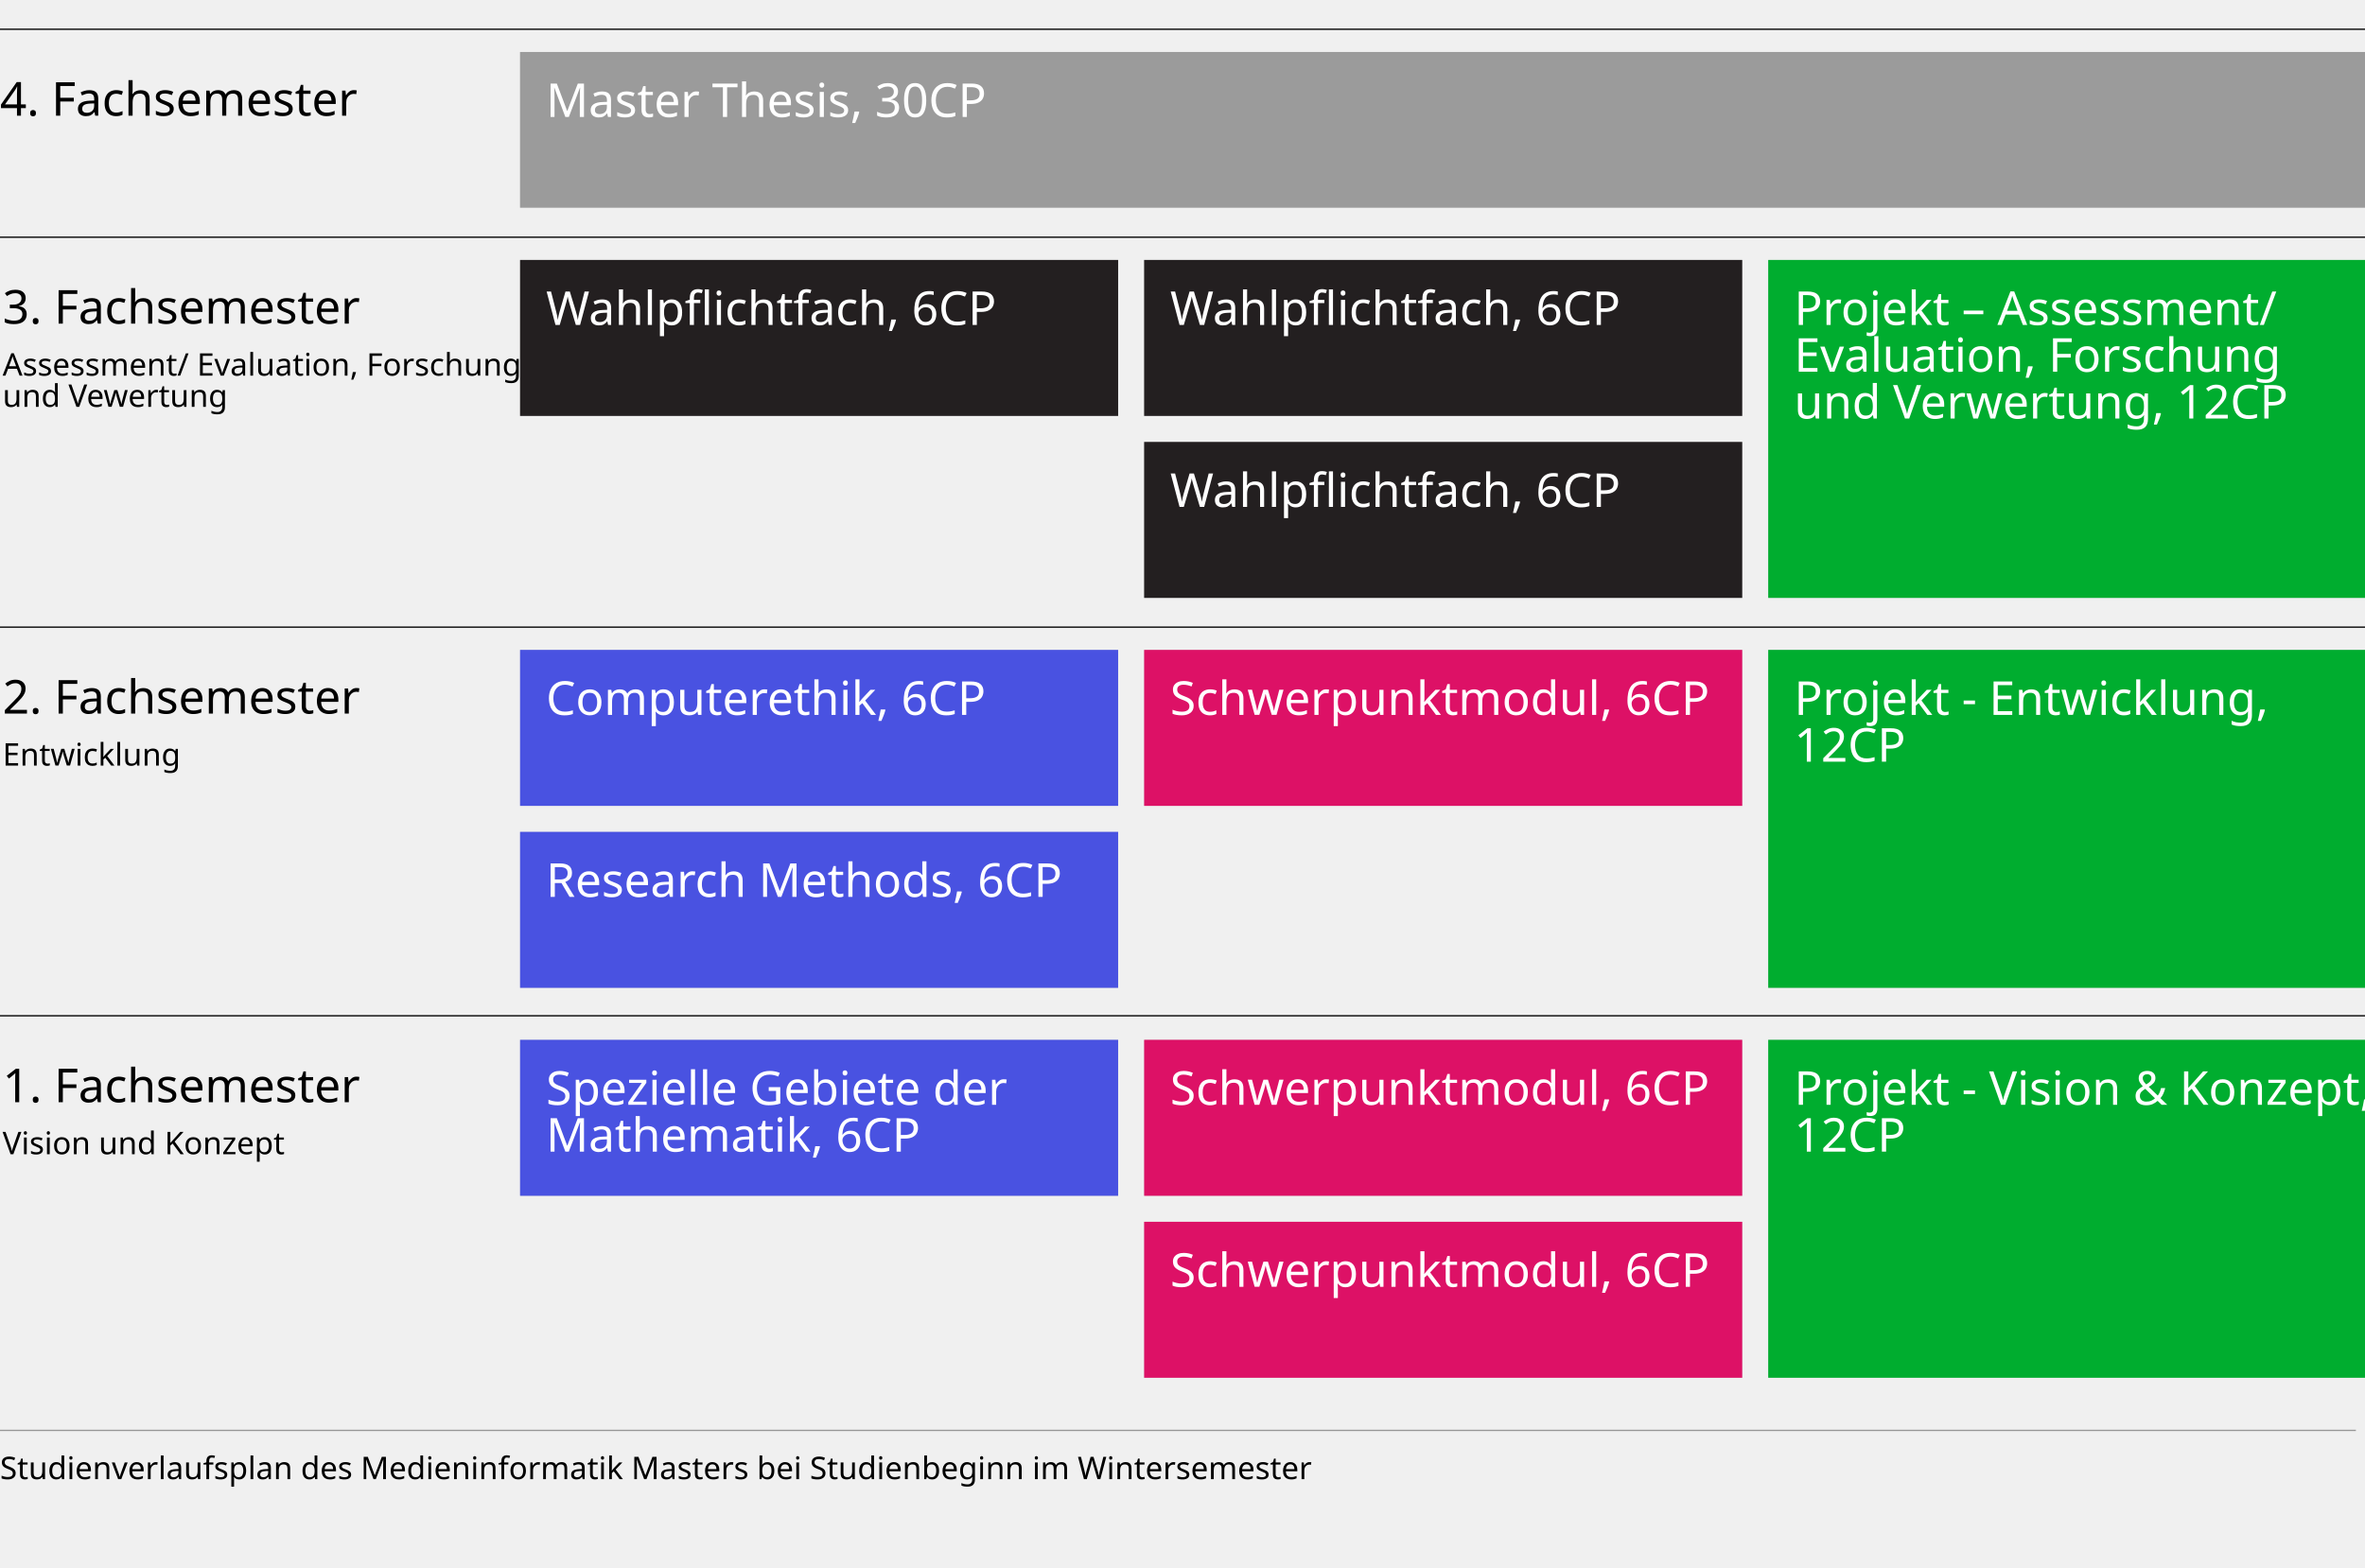
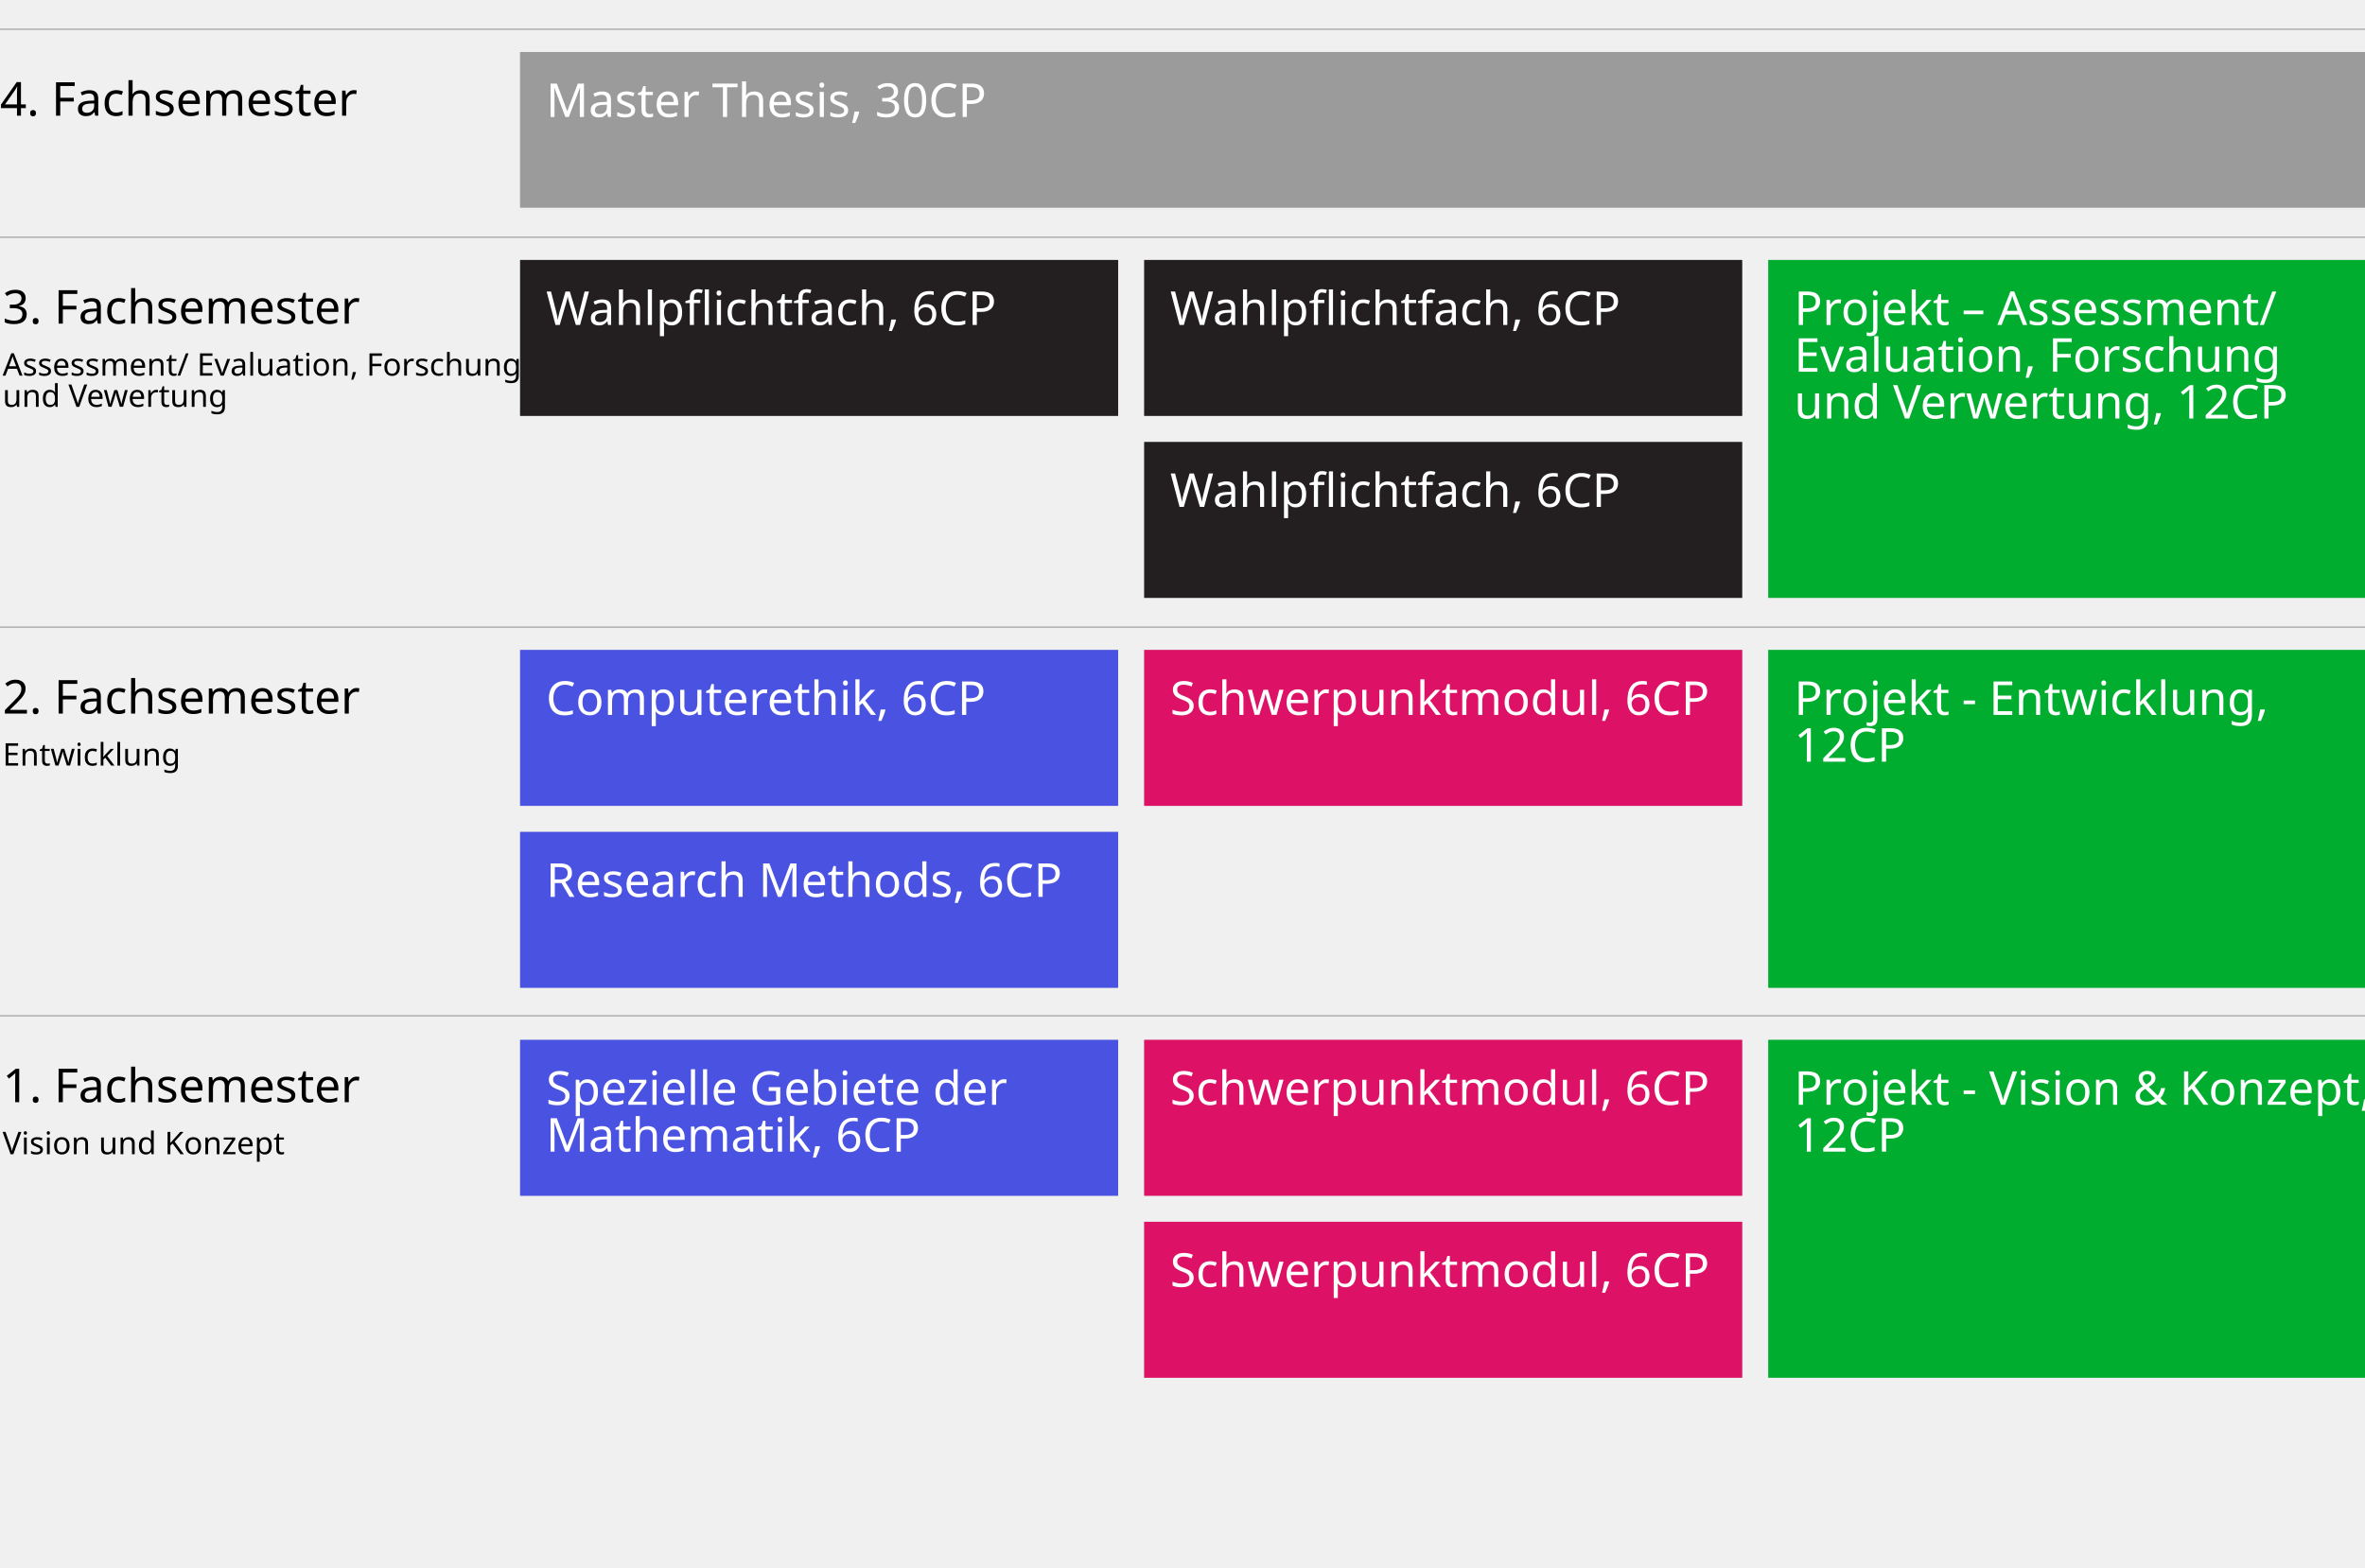
<svg xmlns="http://www.w3.org/2000/svg" xmlns:xlink="http://www.w3.org/1999/xlink" width="1819px" height="1206px" viewBox="0 0 1819 1206" version="1.1" style="background: #FFFFFF;">
  <defs>
    <rect id="path-1" x="0" y="0" width="1420" height="119.777" />
    <rect id="path-3" x="0" y="0" width="460" height="120" />
    <rect id="path-5" x="0" y="0" width="460" height="120" />
    <rect id="path-7" x="0" y="0" width="460" height="260" />
    <rect id="path-9" x="0" y="0" width="460" height="120" />
    <rect id="path-11" x="0" y="0" width="460" height="120" />
    <rect id="path-13" x="0" y="0" width="460" height="120" />
    <rect id="path-15" x="0" y="0" width="460" height="120" />
    <rect id="path-17" x="0" y="0" width="460" height="120" />
    <rect id="path-19" x="0" y="0" width="460" height="120" />
    <rect id="path-21" x="0" y="0" width="460" height="120" />
    <rect id="path-23" x="0" y="0" width="460" height="260" />
    <rect id="path-25" x="0" y="0" width="460" height="260" />
  </defs>
-   <g id="Page-1" stroke="none" stroke-width="1" fill="none" fill-rule="evenodd">
-     <g id="ws-small">
-       <g id="Semester" transform="translate(-2, 21)">
-         <path d="M1824.5,1.5 L0.5,1.5" id="Line" stroke="#000000" stroke-width="1" stroke-linecap="square" />
-         <text id="4.-Fachsemester" font-family="MyriadPro-Regular, Myriad Pro" font-size="36" font-weight="normal" fill="#000000">
-           <tspan x="2" y="68">4. Fachsemester</tspan>
-         </text>
-         <text id="Erklärung" font-family="MyriadPro-Regular, Myriad Pro" font-size="24" font-weight="normal" />
-       </g>
-       <g id="Semester" transform="translate(0, 181)">
-         <path d="M1824.5,1.5 L0.5,1.5" id="Line" stroke="#000000" stroke-width="1" stroke-linecap="square" />
-         <text id="4.-Fachsemester" font-family="MyriadPro-Regular, Myriad Pro" font-size="36" font-weight="normal" fill="#000000">
-           <tspan x="2" y="68">3. Fachsemester</tspan>
-         </text>
-         <text id="Erklärung" font-family="MyriadPro-Regular, Myriad Pro" font-size="24" font-weight="normal" fill="#000000">
-           <tspan x="2" y="108">Assessment/ Evaluation, Forschung </tspan>
-           <tspan x="2" y="132">und Vewertung</tspan>
-         </text>
-       </g>
-       <g id="Semester" transform="translate(0, 481)">
-         <path d="M1824.5,1.5 L0.5,1.5" id="Line" stroke="#000000" stroke-width="1" stroke-linecap="square" />
-         <text id="4.-Fachsemester" font-family="MyriadPro-Regular, Myriad Pro" font-size="36" font-weight="normal" fill="#000000">
-           <tspan x="2" y="68">2. Fachsemester</tspan>
-         </text>
-         <text id="Erklärung" font-family="MyriadPro-Regular, Myriad Pro" font-size="24" font-weight="normal" fill="#000000">
-           <tspan x="2" y="108">Entwicklung</tspan>
-         </text>
-       </g>
-       <g id="Semester" transform="translate(0, 780)">
-         <path d="M1824.5,1.5 L0.5,1.5" id="Line" stroke="#000000" stroke-width="1" stroke-linecap="square" />
-         <text id="4.-Fachsemester" font-family="MyriadPro-Regular, Myriad Pro" font-size="36" font-weight="normal" fill="#000000">
-           <tspan x="2" y="68">1. Fachsemester</tspan>
-         </text>
-         <text id="Erklärung" font-family="MyriadPro-Regular, Myriad Pro" font-size="24" font-weight="normal" fill="#000000">
-           <tspan x="2" y="108">Vision und Konzept</tspan>
-         </text>
-       </g>
-       <g id="block/gross" transform="translate(400, 40)">
-         <g id="farben/blau" stroke-width="1" fill-rule="evenodd">
-           <mask id="mask-2" fill="white">
-             <use xlink:href="#path-1" />
-           </mask>
-           <use id="Mask" fill="#D8D8D8" xlink:href="#path-1" />
-           <g id="farben/grau" mask="url(#mask-2)" fill="#9B9B9B">
-             <g transform="translate(-20.30021, -23.95547)" id="Rectangle-Copy-5">
-               <rect x="0" y="0" width="1461" height="168" />
-             </g>
-           </g>
-         </g>
-         <text id="Master-Thesis" font-family="MyriadPro-Semibold, Myriad Pro" font-size="36" font-weight="500" fill="#FFFFFF">
-           <tspan x="20" y="50">Master Thesis, 30CP</tspan>
-         </text>
-         <text id="Erklärung" font-family="MyriadPro-Regular, Myriad Pro" font-size="24" font-weight="normal" />
-       </g>
-       <g id="block/klein" transform="translate(400, 200)">
-         <g id="farben/blau" stroke-width="1" fill-rule="evenodd">
-           <mask id="mask-4" fill="white">
-             <use xlink:href="#path-3" />
-           </mask>
-           <use id="Mask" fill="#D8D8D8" xlink:href="#path-3" />
-           <g id="farben/schwarz" mask="url(#mask-4)" fill="#231F20">
-             <g transform="translate(-6.708333, -24)" id="Rectangle-Copy-4">
-               <rect x="0" y="0" width="473" height="169" />
-             </g>
-           </g>
-         </g>
-         <text id="Master-Thesis" font-family="MyriadPro-Semibold, Myriad Pro" font-size="36" font-weight="500" fill="#FFFFFF">
-           <tspan x="20" y="50">Wahlpflichtfach, 6CP</tspan>
-         </text>
-         <text id="Erklärung" font-family="MyriadPro-Regular, Myriad Pro" font-size="24" font-weight="normal" />
-       </g>
-       <g id="block/klein" transform="translate(880, 200)">
-         <g id="farben/blau" stroke-width="1" fill-rule="evenodd">
-           <mask id="mask-6" fill="white">
-             <use xlink:href="#path-5" />
-           </mask>
-           <use id="Mask" fill="#D8D8D8" xlink:href="#path-5" />
-           <g id="farben/schwarz" mask="url(#mask-6)" fill="#231F20">
-             <g transform="translate(-6.708333, -24)" id="Rectangle-Copy-4">
-               <rect x="0" y="0" width="473" height="169" />
-             </g>
-           </g>
-         </g>
-         <text id="Master-Thesis" font-family="MyriadPro-Semibold, Myriad Pro" font-size="36" font-weight="500" fill="#FFFFFF">
-           <tspan x="20" y="50">Wahlpflichtfach, 6CP</tspan>
-         </text>
-         <text id="Erklärung" font-family="MyriadPro-Regular, Myriad Pro" font-size="24" font-weight="normal" />
-       </g>
-       <g id="block/klein" transform="translate(1360, 200)">
-         <g id="farben/blau" stroke-width="1" fill-rule="evenodd">
-           <mask id="mask-8" fill="white">
-             <use xlink:href="#path-7" />
-           </mask>
-           <use id="Mask" fill="#D8D8D8" xlink:href="#path-7" />
-           <g id="farben/gruen" mask="url(#mask-8)" fill="#00AD2F">
-             <g transform="translate(-6.708333, -52)" id="Rectangle-Copy-2">
-               <rect x="0" y="0" width="473" height="365" />
-             </g>
-           </g>
-         </g>
-         <text id="Master-Thesis" font-family="MyriadPro-Semibold, Myriad Pro" font-size="36" font-weight="500" fill="#FFFFFF">
-           <tspan x="20" y="50">Projekt – Assessment/</tspan>
-           <tspan x="20" y="86">Evaluation, Forschung </tspan>
-           <tspan x="20" y="122">und Verwertung, 12CP</tspan>
-         </text>
-         <text id="Erklärung" font-family="MyriadPro-Regular, Myriad Pro" font-size="24" font-weight="normal" />
-       </g>
-       <g id="block/klein" transform="translate(880, 340)">
-         <g id="farben/blau" stroke-width="1" fill-rule="evenodd">
-           <mask id="mask-10" fill="white">
-             <use xlink:href="#path-9" />
-           </mask>
-           <use id="Mask" fill="#D8D8D8" xlink:href="#path-9" />
-           <g id="farben/schwarz" mask="url(#mask-10)" fill="#231F20">
-             <g transform="translate(-6.708333, -24)" id="Rectangle-Copy-4">
-               <rect x="0" y="0" width="473" height="169" />
-             </g>
-           </g>
-         </g>
-         <text id="Master-Thesis" font-family="MyriadPro-Semibold, Myriad Pro" font-size="36" font-weight="500" fill="#FFFFFF">
-           <tspan x="20" y="50">Wahlpflichtfach, 6CP</tspan>
-         </text>
-         <text id="Erklärung" font-family="MyriadPro-Regular, Myriad Pro" font-size="24" font-weight="normal" />
-       </g>
-       <g id="block/klein" transform="translate(400, 800)">
-         <g id="farben/blau" stroke-width="1" fill-rule="evenodd">
-           <mask id="mask-12" fill="white">
-             <use xlink:href="#path-11" />
-           </mask>
-           <use id="Mask" fill="#D8D8D8" xlink:href="#path-11" />
-           <g mask="url(#mask-12)" id="Rectangle" fill="#4952E1">
-             <g transform="translate(-6.708333, -24)">
-               <rect x="0" y="0" width="473" height="169" />
-             </g>
-           </g>
-         </g>
-         <text id="Master-Thesis" font-family="MyriadPro-Semibold, Myriad Pro" font-size="36" font-weight="500" fill="#FFFFFF">
-           <tspan x="20" y="50">Spezielle Gebiete der </tspan>
-           <tspan x="20" y="86">Mathematik, 6CP</tspan>
-         </text>
-         <text id="Erklärung" font-family="MyriadPro-Regular, Myriad Pro" font-size="24" font-weight="normal" />
-       </g>
-       <g id="block/klein" transform="translate(400, 500)">
-         <g id="farben/blau" stroke-width="1" fill-rule="evenodd">
-           <mask id="mask-14" fill="white">
-             <use xlink:href="#path-13" />
-           </mask>
-           <use id="Mask" fill="#D8D8D8" xlink:href="#path-13" />
-           <g mask="url(#mask-14)" id="Rectangle" fill="#4952E1">
-             <g transform="translate(-6.708333, -24)">
-               <rect x="0" y="0" width="473" height="169" />
-             </g>
-           </g>
-         </g>
-         <text id="Master-Thesis" font-family="MyriadPro-Semibold, Myriad Pro" font-size="36" font-weight="500" fill="#FFFFFF">
-           <tspan x="20" y="50">Computerethik, 6CP</tspan>
-         </text>
-         <text id="Erklärung" font-family="MyriadPro-Regular, Myriad Pro" font-size="24" font-weight="normal" />
-       </g>
-       <g id="block/klein" transform="translate(400, 640)">
-         <g id="farben/blau" stroke-width="1" fill-rule="evenodd">
-           <mask id="mask-16" fill="white">
-             <use xlink:href="#path-15" />
-           </mask>
-           <use id="Mask" fill="#D8D8D8" xlink:href="#path-15" />
-           <g mask="url(#mask-16)" id="Rectangle" fill="#4952E1">
-             <g transform="translate(-6.708333, -24)">
-               <rect x="0" y="0" width="473" height="169" />
-             </g>
-           </g>
-         </g>
-         <text id="Master-Thesis" font-family="MyriadPro-Semibold, Myriad Pro" font-size="36" font-weight="500" fill="#FFFFFF">
-           <tspan x="20" y="50">Research Methods, 6CP</tspan>
-         </text>
-         <text id="Erklärung" font-family="MyriadPro-Regular, Myriad Pro" font-size="24" font-weight="normal" />
-       </g>
-       <g id="block/klein" transform="translate(880, 500)">
-         <g id="farben/blau" stroke-width="1" fill-rule="evenodd">
-           <mask id="mask-18" fill="white">
-             <use xlink:href="#path-17" />
-           </mask>
-           <use id="Mask" fill="#D8D8D8" xlink:href="#path-17" />
-           <g id="farben/pink" mask="url(#mask-18)" fill="#DD1166">
-             <g transform="translate(-6.708333, -24)" id="Rectangle-Copy">
-               <rect x="0" y="0" width="473" height="169" />
-             </g>
-           </g>
-         </g>
-         <text id="Master-Thesis" font-family="MyriadPro-Semibold, Myriad Pro" font-size="36" font-weight="500" fill="#FFFFFF">
-           <tspan x="20" y="50">Schwerpunktmodul, 6CP</tspan>
-         </text>
-         <text id="Erklärung" font-family="MyriadPro-Regular, Myriad Pro" font-size="24" font-weight="normal" />
-       </g>
-       <g id="block/klein" transform="translate(880, 800)">
-         <g id="farben/blau" stroke-width="1" fill-rule="evenodd">
-           <mask id="mask-20" fill="white">
-             <use xlink:href="#path-19" />
-           </mask>
-           <use id="Mask" fill="#D8D8D8" xlink:href="#path-19" />
-           <g id="farben/pink" mask="url(#mask-20)" fill="#DD1166">
-             <g transform="translate(-6.708333, -24)" id="Rectangle-Copy">
-               <rect x="0" y="0" width="473" height="169" />
-             </g>
-           </g>
-         </g>
-         <text id="Master-Thesis" font-family="MyriadPro-Semibold, Myriad Pro" font-size="36" font-weight="500" fill="#FFFFFF">
-           <tspan x="20" y="50">Schwerpunktmodul, 6CP</tspan>
-         </text>
-         <text id="Erklärung" font-family="MyriadPro-Regular, Myriad Pro" font-size="24" font-weight="normal" />
-       </g>
-       <g id="block/klein" transform="translate(880, 940)">
-         <g id="farben/blau" stroke-width="1" fill-rule="evenodd">
-           <mask id="mask-22" fill="white">
-             <use xlink:href="#path-21" />
-           </mask>
-           <use id="Mask" fill="#D8D8D8" xlink:href="#path-21" />
-           <g id="farben/pink" mask="url(#mask-22)" fill="#DD1166">
-             <g transform="translate(-6.708333, -24)" id="Rectangle-Copy">
-               <rect x="0" y="0" width="473" height="169" />
-             </g>
-           </g>
-         </g>
-         <text id="Master-Thesis" font-family="MyriadPro-Semibold, Myriad Pro" font-size="36" font-weight="500" fill="#FFFFFF">
-           <tspan x="20" y="50">Schwerpunktmodul, 6CP</tspan>
-         </text>
-         <text id="Erklärung" font-family="MyriadPro-Regular, Myriad Pro" font-size="24" font-weight="normal" />
-       </g>
-       <g id="block/klein" transform="translate(1360, 500)">
-         <g id="farben/blau" stroke-width="1" fill-rule="evenodd">
-           <mask id="mask-24" fill="white">
-             <use xlink:href="#path-23" />
-           </mask>
-           <use id="Mask" fill="#D8D8D8" xlink:href="#path-23" />
-           <g id="farben/gruen" mask="url(#mask-24)" fill="#00AD2F">
-             <g transform="translate(-6.708333, -52)" id="Rectangle-Copy-2">
-               <rect x="0" y="0" width="473" height="365" />
-             </g>
-           </g>
-         </g>
-         <text id="Master-Thesis" font-family="MyriadPro-Semibold, Myriad Pro" font-size="36" font-weight="500" fill="#FFFFFF">
-           <tspan x="20" y="50">Projekt - Entwicklung, </tspan>
-           <tspan x="20" y="86">12CP</tspan>
-         </text>
-         <text id="Erklärung" font-family="MyriadPro-Regular, Myriad Pro" font-size="24" font-weight="normal" />
-       </g>
-       <g id="block/klein" transform="translate(1360, 800)">
-         <g id="farben/blau" stroke-width="1" fill-rule="evenodd">
-           <mask id="mask-26" fill="white">
-             <use xlink:href="#path-25" />
-           </mask>
-           <use id="Mask" fill="#D8D8D8" xlink:href="#path-25" />
-           <g id="farben/gruen" mask="url(#mask-26)" fill="#00AD2F">
-             <g transform="translate(-6.708333, -52)" id="Rectangle-Copy-2">
-               <rect x="0" y="0" width="473" height="365" />
-             </g>
-           </g>
-         </g>
-         <text id="Master-Thesis" font-family="MyriadPro-Semibold, Myriad Pro" font-size="36" font-weight="500" fill="#FFFFFF">
-           <tspan x="20" y="50">Projekt - Vision &amp; Konzept, </tspan>
-           <tspan x="20" y="86">12CP</tspan>
-         </text>
-         <text id="Erklärung" font-family="MyriadPro-Regular, Myriad Pro" font-size="24" font-weight="normal" />
-       </g>
-       <path d="M1811.5,1100.5 L-0.5,1100.5" id="Line" stroke="#979797" stroke-linecap="square" />
-       <text id="Studienverlaufsplan" font-family="MyriadPro-Regular, Myriad Pro" font-size="24" font-weight="normal" fill="#000000">
-         <tspan x="0" y="1138">Studienverlaufsplan des Medieninformatik Masters bei Studienbeginn im Wintersemester</tspan>
-       </text>
+   <g id="ws-small" stroke="none" stroke-width="1" fill="none" fill-rule="evenodd">
+     <g id="Semester" transform="translate(-2, 21)">
+       <path d="M1824.5,1.5 L0.5,1.5" id="Line" stroke-opacity="0.3" stroke="#000000" stroke-width="1" stroke-linecap="square" />
+       <text id="4.-Fachsemester" font-family="MyriadPro-Regular, Myriad Pro" font-size="36" font-weight="normal" fill="#000000">
+         <tspan x="2" y="68">4. Fachsemester</tspan>
+       </text>
+       <text id="Erklärung" font-family="MyriadPro-Regular, Myriad Pro" font-size="24" font-weight="normal" />
+     </g>
+     <g id="Semester" transform="translate(0, 181)">
+       <path d="M1824.5,1.5 L0.5,1.5" id="Line" stroke-opacity="0.3" stroke="#000000" stroke-width="1" stroke-linecap="square" />
+       <text id="4.-Fachsemester" font-family="MyriadPro-Regular, Myriad Pro" font-size="36" font-weight="normal" fill="#000000">
+         <tspan x="2" y="68">3. Fachsemester</tspan>
+       </text>
+       <text id="Erklärung" font-family="MyriadPro-Regular, Myriad Pro" font-size="24" font-weight="normal" fill="#000000">
+         <tspan x="2" y="108">Assessment/ Evaluation, Forschung </tspan>
+         <tspan x="2" y="132">und Vewertung</tspan>
+       </text>
+     </g>
+     <g id="Semester" transform="translate(0, 481)">
+       <path d="M1824.5,1.5 L0.5,1.5" id="Line" stroke-opacity="0.3" stroke="#000000" stroke-width="1" stroke-linecap="square" />
+       <text id="4.-Fachsemester" font-family="MyriadPro-Regular, Myriad Pro" font-size="36" font-weight="normal" fill="#000000">
+         <tspan x="2" y="68">2. Fachsemester</tspan>
+       </text>
+       <text id="Erklärung" font-family="MyriadPro-Regular, Myriad Pro" font-size="24" font-weight="normal" fill="#000000">
+         <tspan x="2" y="108">Entwicklung</tspan>
+       </text>
+     </g>
+     <g id="Semester" transform="translate(0, 780)">
+       <path d="M1824.5,1.5 L0.5,1.5" id="Line" stroke-opacity="0.3" stroke="#000000" stroke-width="1" stroke-linecap="square" />
+       <text id="4.-Fachsemester" font-family="MyriadPro-Regular, Myriad Pro" font-size="36" font-weight="normal" fill="#000000">
+         <tspan x="2" y="68">1. Fachsemester</tspan>
+       </text>
+       <text id="Erklärung" font-family="MyriadPro-Regular, Myriad Pro" font-size="24" font-weight="normal" fill="#000000">
+         <tspan x="2" y="108">Vision und Konzept</tspan>
+       </text>
+     </g>
+     <g id="block/gross" transform="translate(400, 40)">
+       <g id="farben/blau" stroke-width="1" fill-rule="evenodd">
+         <mask id="mask-2" fill="white">
+           <use xlink:href="#path-1" />
+         </mask>
+         <use id="Mask" fill="#D8D8D8" xlink:href="#path-1" />
+         <g id="farben/grau" mask="url(#mask-2)" fill="#9B9B9B">
+           <g transform="translate(-20.30021, -23.95547)" id="Rectangle-Copy-5">
+             <rect x="0" y="0" width="1461" height="168" />
+           </g>
+         </g>
+       </g>
+       <text id="Master-Thesis" font-family="MyriadPro-Semibold, Myriad Pro" font-size="36" font-weight="500" fill="#FFFFFF">
+         <tspan x="20" y="50">Master Thesis, 30CP</tspan>
+       </text>
+       <text id="Erklärung" font-family="MyriadPro-Regular, Myriad Pro" font-size="24" font-weight="normal" />
+     </g>
+     <g id="block/klein" transform="translate(400, 200)">
+       <g id="farben/blau" stroke-width="1" fill-rule="evenodd">
+         <mask id="mask-4" fill="white">
+           <use xlink:href="#path-3" />
+         </mask>
+         <use id="Mask" fill="#D8D8D8" xlink:href="#path-3" />
+         <g id="farben/schwarz" mask="url(#mask-4)" fill="#231F20">
+           <g transform="translate(-6.708333, -24)" id="Rectangle-Copy-4">
+             <rect x="0" y="0" width="473" height="169" />
+           </g>
+         </g>
+       </g>
+       <text id="Master-Thesis" font-family="MyriadPro-Semibold, Myriad Pro" font-size="36" font-weight="500" fill="#FFFFFF">
+         <tspan x="20" y="50">Wahlpflichtfach, 6CP</tspan>
+       </text>
+       <text id="Erklärung" font-family="MyriadPro-Regular, Myriad Pro" font-size="24" font-weight="normal" />
+     </g>
+     <g id="block/klein" transform="translate(880, 200)">
+       <g id="farben/blau" stroke-width="1" fill-rule="evenodd">
+         <mask id="mask-6" fill="white">
+           <use xlink:href="#path-5" />
+         </mask>
+         <use id="Mask" fill="#D8D8D8" xlink:href="#path-5" />
+         <g id="farben/schwarz" mask="url(#mask-6)" fill="#231F20">
+           <g transform="translate(-6.708333, -24)" id="Rectangle-Copy-4">
+             <rect x="0" y="0" width="473" height="169" />
+           </g>
+         </g>
+       </g>
+       <text id="Master-Thesis" font-family="MyriadPro-Semibold, Myriad Pro" font-size="36" font-weight="500" fill="#FFFFFF">
+         <tspan x="20" y="50">Wahlpflichtfach, 6CP</tspan>
+       </text>
+       <text id="Erklärung" font-family="MyriadPro-Regular, Myriad Pro" font-size="24" font-weight="normal" />
+     </g>
+     <g id="block/klein" transform="translate(1360, 200)">
+       <g id="farben/blau" stroke-width="1" fill-rule="evenodd">
+         <mask id="mask-8" fill="white">
+           <use xlink:href="#path-7" />
+         </mask>
+         <use id="Mask" fill="#D8D8D8" xlink:href="#path-7" />
+         <g id="farben/gruen" mask="url(#mask-8)" fill="#00AD2F">
+           <g transform="translate(-6.708333, -52)" id="Rectangle-Copy-2">
+             <rect x="0" y="0" width="473" height="365" />
+           </g>
+         </g>
+       </g>
+       <text id="Master-Thesis" font-family="MyriadPro-Semibold, Myriad Pro" font-size="36" font-weight="500" fill="#FFFFFF">
+         <tspan x="20" y="50">Projekt – Assessment/</tspan>
+         <tspan x="20" y="86">Evaluation, Forschung </tspan>
+         <tspan x="20" y="122">und Verwertung, 12CP</tspan>
+       </text>
+       <text id="Erklärung" font-family="MyriadPro-Regular, Myriad Pro" font-size="24" font-weight="normal" />
+     </g>
+     <g id="block/klein" transform="translate(880, 340)">
+       <g id="farben/blau" stroke-width="1" fill-rule="evenodd">
+         <mask id="mask-10" fill="white">
+           <use xlink:href="#path-9" />
+         </mask>
+         <use id="Mask" fill="#D8D8D8" xlink:href="#path-9" />
+         <g id="farben/schwarz" mask="url(#mask-10)" fill="#231F20">
+           <g transform="translate(-6.708333, -24)" id="Rectangle-Copy-4">
+             <rect x="0" y="0" width="473" height="169" />
+           </g>
+         </g>
+       </g>
+       <text id="Master-Thesis" font-family="MyriadPro-Semibold, Myriad Pro" font-size="36" font-weight="500" fill="#FFFFFF">
+         <tspan x="20" y="50">Wahlpflichtfach, 6CP</tspan>
+       </text>
+       <text id="Erklärung" font-family="MyriadPro-Regular, Myriad Pro" font-size="24" font-weight="normal" />
+     </g>
+     <g id="block/klein" transform="translate(400, 800)">
+       <g id="farben/blau" stroke-width="1" fill-rule="evenodd">
+         <mask id="mask-12" fill="white">
+           <use xlink:href="#path-11" />
+         </mask>
+         <use id="Mask" fill="#D8D8D8" xlink:href="#path-11" />
+         <g mask="url(#mask-12)" fill="#4952E1" id="Rectangle">
+           <g transform="translate(-6.708333, -24)">
+             <rect x="0" y="0" width="473" height="169" />
+           </g>
+         </g>
+       </g>
+       <text id="Master-Thesis" font-family="MyriadPro-Semibold, Myriad Pro" font-size="36" font-weight="500" fill="#FFFFFF">
+         <tspan x="20" y="50">Spezielle Gebiete der </tspan>
+         <tspan x="20" y="86">Mathematik, 6CP</tspan>
+       </text>
+       <text id="Erklärung" font-family="MyriadPro-Regular, Myriad Pro" font-size="24" font-weight="normal" />
+     </g>
+     <g id="block/klein" transform="translate(400, 500)">
+       <g id="farben/blau" stroke-width="1" fill-rule="evenodd">
+         <mask id="mask-14" fill="white">
+           <use xlink:href="#path-13" />
+         </mask>
+         <use id="Mask" fill="#D8D8D8" xlink:href="#path-13" />
+         <g mask="url(#mask-14)" fill="#4952E1" id="Rectangle">
+           <g transform="translate(-6.708333, -24)">
+             <rect x="0" y="0" width="473" height="169" />
+           </g>
+         </g>
+       </g>
+       <text id="Master-Thesis" font-family="MyriadPro-Semibold, Myriad Pro" font-size="36" font-weight="500" fill="#FFFFFF">
+         <tspan x="20" y="50">Computerethik, 6CP</tspan>
+       </text>
+       <text id="Erklärung" font-family="MyriadPro-Regular, Myriad Pro" font-size="24" font-weight="normal" />
+     </g>
+     <g id="block/klein" transform="translate(400, 640)">
+       <g id="farben/blau" stroke-width="1" fill-rule="evenodd">
+         <mask id="mask-16" fill="white">
+           <use xlink:href="#path-15" />
+         </mask>
+         <use id="Mask" fill="#D8D8D8" xlink:href="#path-15" />
+         <g mask="url(#mask-16)" fill="#4952E1" id="Rectangle">
+           <g transform="translate(-6.708333, -24)">
+             <rect x="0" y="0" width="473" height="169" />
+           </g>
+         </g>
+       </g>
+       <text id="Master-Thesis" font-family="MyriadPro-Semibold, Myriad Pro" font-size="36" font-weight="500" fill="#FFFFFF">
+         <tspan x="20" y="50">Research Methods, 6CP</tspan>
+       </text>
+       <text id="Erklärung" font-family="MyriadPro-Regular, Myriad Pro" font-size="24" font-weight="normal" />
+     </g>
+     <g id="block/klein" transform="translate(880, 500)">
+       <g id="farben/blau" stroke-width="1" fill-rule="evenodd">
+         <mask id="mask-18" fill="white">
+           <use xlink:href="#path-17" />
+         </mask>
+         <use id="Mask" fill="#D8D8D8" xlink:href="#path-17" />
+         <g id="farben/pink" mask="url(#mask-18)" fill="#DD1166">
+           <g transform="translate(-6.708333, -24)" id="Rectangle-Copy">
+             <rect x="0" y="0" width="473" height="169" />
+           </g>
+         </g>
+       </g>
+       <text id="Master-Thesis" font-family="MyriadPro-Semibold, Myriad Pro" font-size="36" font-weight="500" fill="#FFFFFF">
+         <tspan x="20" y="50">Schwerpunktmodul, 6CP</tspan>
+       </text>
+       <text id="Erklärung" font-family="MyriadPro-Regular, Myriad Pro" font-size="24" font-weight="normal" />
+     </g>
+     <g id="block/klein" transform="translate(880, 800)">
+       <g id="farben/blau" stroke-width="1" fill-rule="evenodd">
+         <mask id="mask-20" fill="white">
+           <use xlink:href="#path-19" />
+         </mask>
+         <use id="Mask" fill="#D8D8D8" xlink:href="#path-19" />
+         <g id="farben/pink" mask="url(#mask-20)" fill="#DD1166">
+           <g transform="translate(-6.708333, -24)" id="Rectangle-Copy">
+             <rect x="0" y="0" width="473" height="169" />
+           </g>
+         </g>
+       </g>
+       <text id="Master-Thesis" font-family="MyriadPro-Semibold, Myriad Pro" font-size="36" font-weight="500" fill="#FFFFFF">
+         <tspan x="20" y="50">Schwerpunktmodul, 6CP</tspan>
+       </text>
+       <text id="Erklärung" font-family="MyriadPro-Regular, Myriad Pro" font-size="24" font-weight="normal" />
+     </g>
+     <g id="block/klein" transform="translate(880, 940)">
+       <g id="farben/blau" stroke-width="1" fill-rule="evenodd">
+         <mask id="mask-22" fill="white">
+           <use xlink:href="#path-21" />
+         </mask>
+         <use id="Mask" fill="#D8D8D8" xlink:href="#path-21" />
+         <g id="farben/pink" mask="url(#mask-22)" fill="#DD1166">
+           <g transform="translate(-6.708333, -24)" id="Rectangle-Copy">
+             <rect x="0" y="0" width="473" height="169" />
+           </g>
+         </g>
+       </g>
+       <text id="Master-Thesis" font-family="MyriadPro-Semibold, Myriad Pro" font-size="36" font-weight="500" fill="#FFFFFF">
+         <tspan x="20" y="50">Schwerpunktmodul, 6CP</tspan>
+       </text>
+       <text id="Erklärung" font-family="MyriadPro-Regular, Myriad Pro" font-size="24" font-weight="normal" />
+     </g>
+     <g id="block/klein" transform="translate(1360, 500)">
+       <g id="farben/blau" stroke-width="1" fill-rule="evenodd">
+         <mask id="mask-24" fill="white">
+           <use xlink:href="#path-23" />
+         </mask>
+         <use id="Mask" fill="#D8D8D8" xlink:href="#path-23" />
+         <g id="farben/gruen" mask="url(#mask-24)" fill="#00AD2F">
+           <g transform="translate(-6.708333, -52)" id="Rectangle-Copy-2">
+             <rect x="0" y="0" width="473" height="365" />
+           </g>
+         </g>
+       </g>
+       <text id="Master-Thesis" font-family="MyriadPro-Semibold, Myriad Pro" font-size="36" font-weight="500" fill="#FFFFFF">
+         <tspan x="20" y="50">Projekt - Entwicklung, </tspan>
+         <tspan x="20" y="86">12CP</tspan>
+       </text>
+       <text id="Erklärung" font-family="MyriadPro-Regular, Myriad Pro" font-size="24" font-weight="normal" />
+     </g>
+     <g id="block/klein" transform="translate(1360, 800)">
+       <g id="farben/blau" stroke-width="1" fill-rule="evenodd">
+         <mask id="mask-26" fill="white">
+           <use xlink:href="#path-25" />
+         </mask>
+         <use id="Mask" fill="#D8D8D8" xlink:href="#path-25" />
+         <g id="farben/gruen" mask="url(#mask-26)" fill="#00AD2F">
+           <g transform="translate(-6.708333, -52)" id="Rectangle-Copy-2">
+             <rect x="0" y="0" width="473" height="365" />
+           </g>
+         </g>
+       </g>
+       <text id="Master-Thesis" font-family="MyriadPro-Semibold, Myriad Pro" font-size="36" font-weight="500" fill="#FFFFFF">
+         <tspan x="20" y="50">Projekt - Vision &amp; Konzept, </tspan>
+         <tspan x="20" y="86">12CP</tspan>
+       </text>
+       <text id="Erklärung" font-family="MyriadPro-Regular, Myriad Pro" font-size="24" font-weight="normal" />
    </g>
  </g>
</svg>
